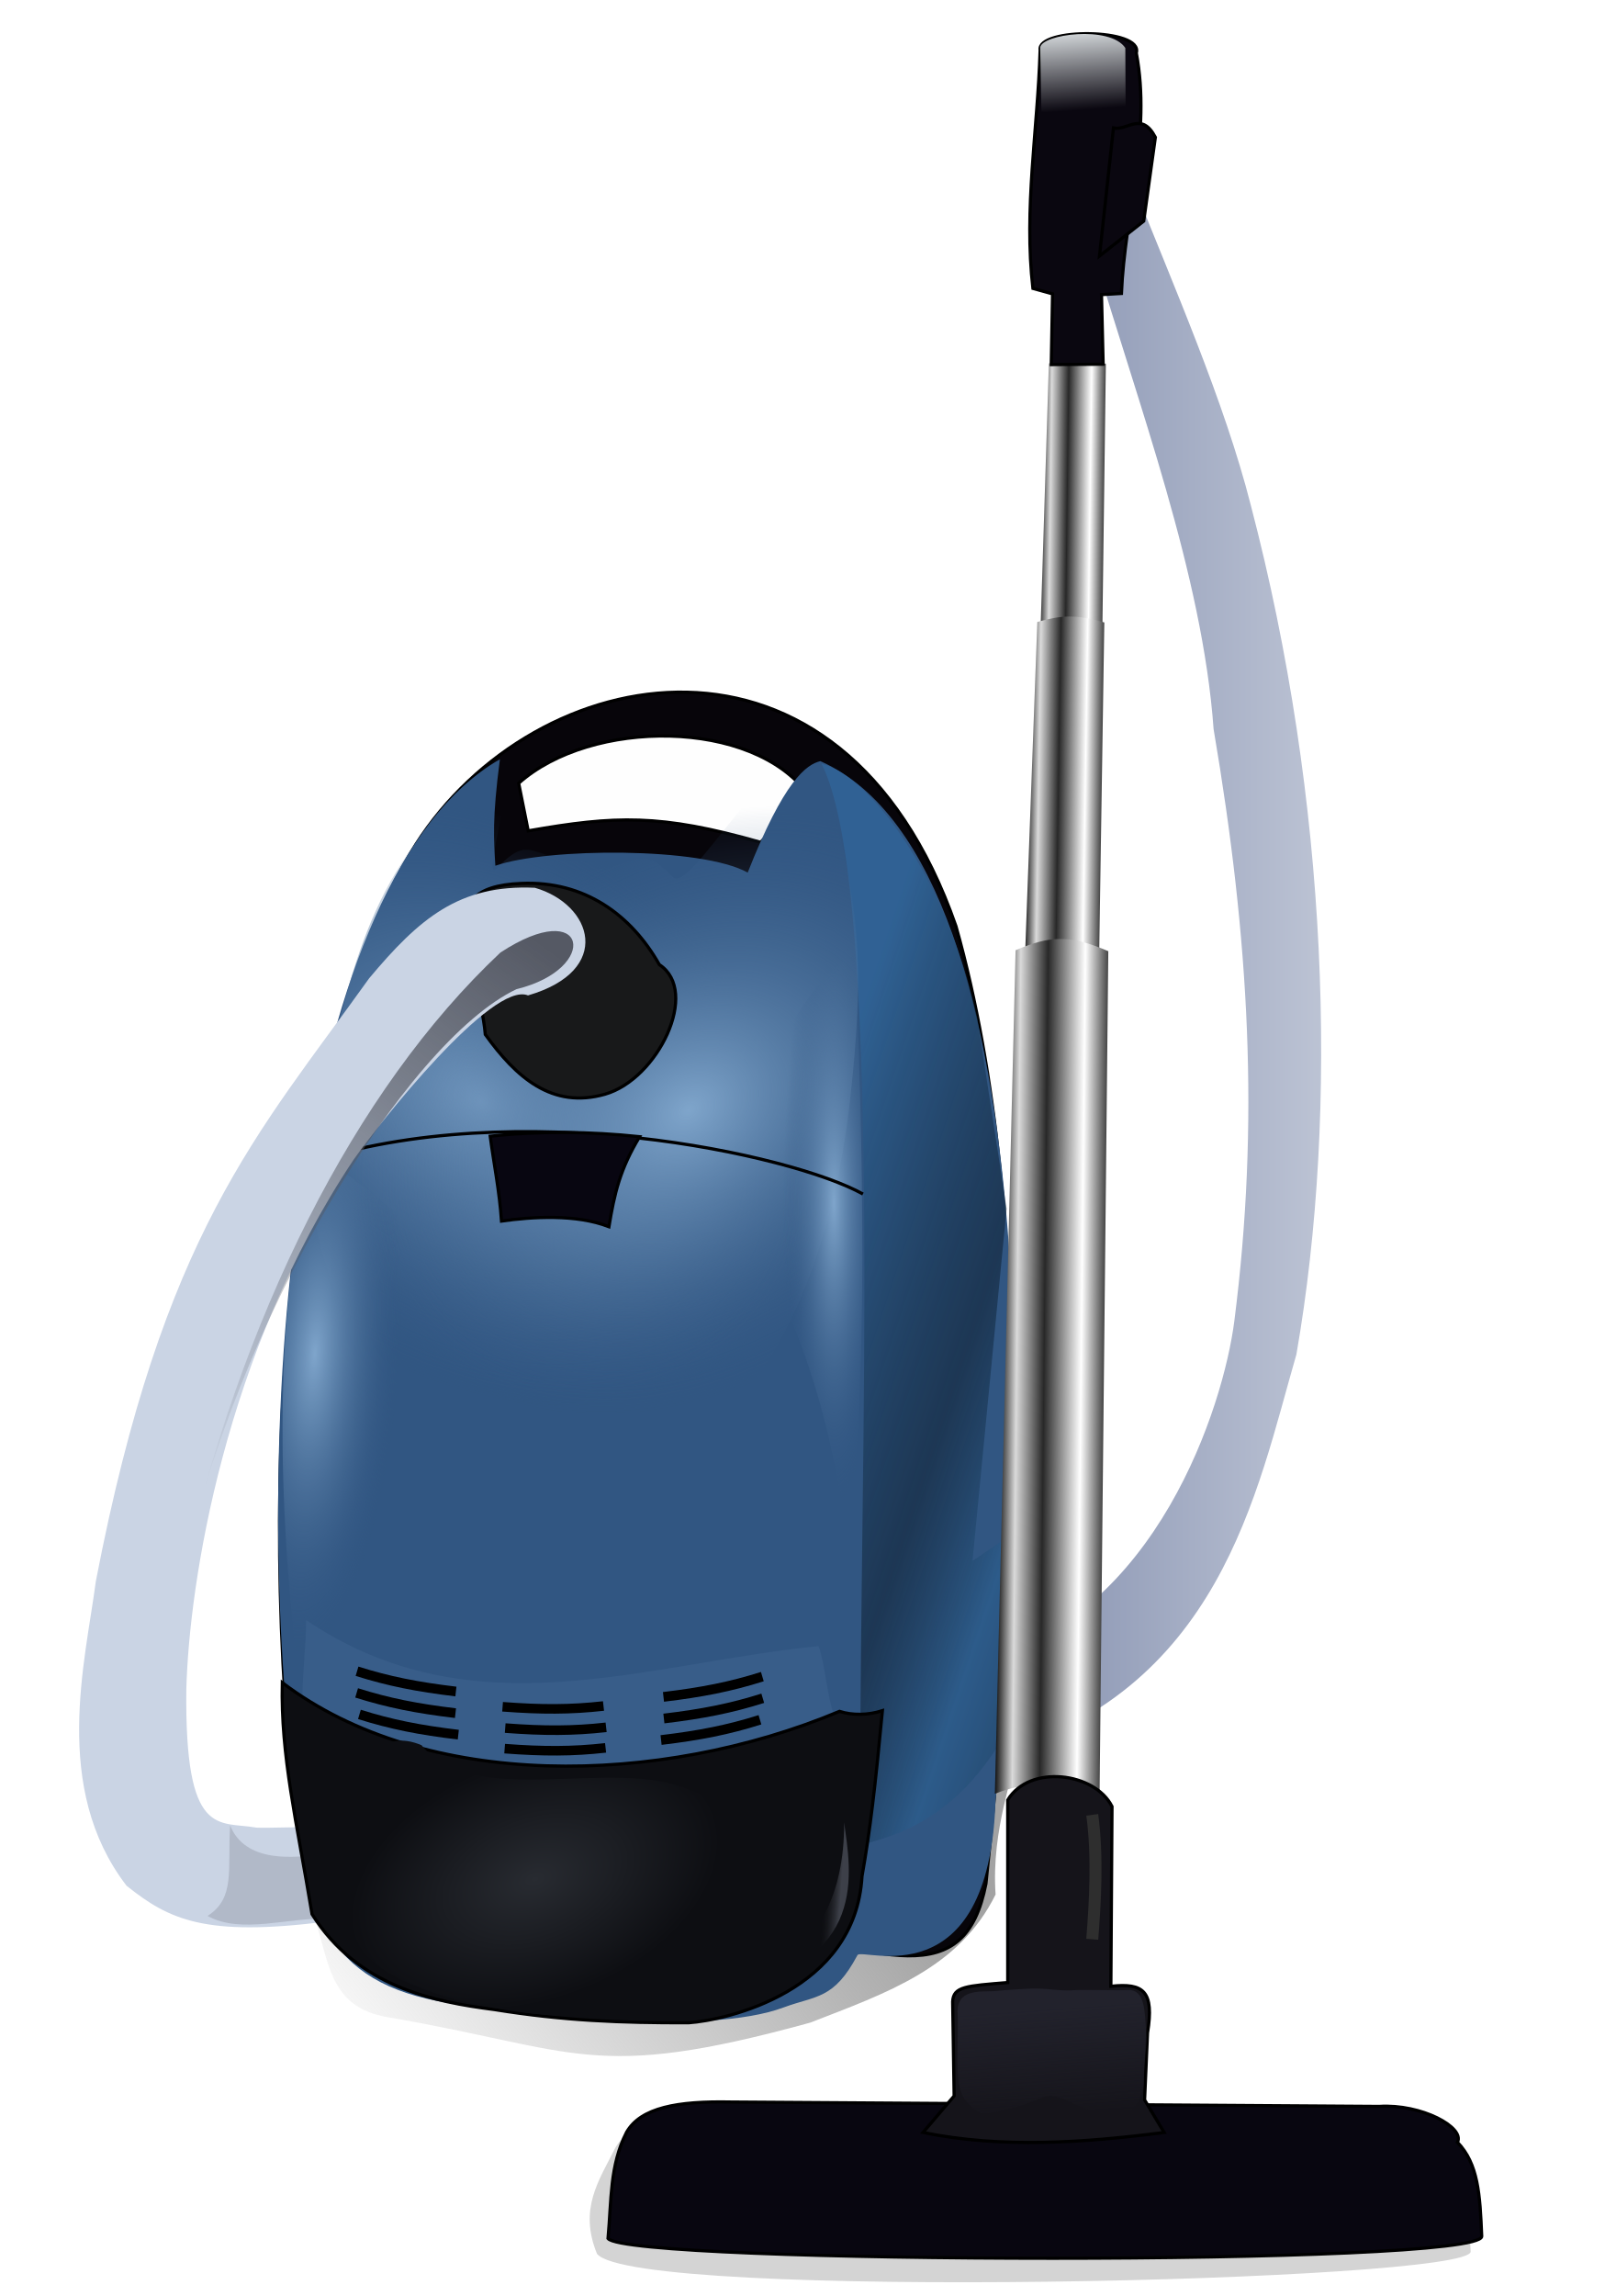
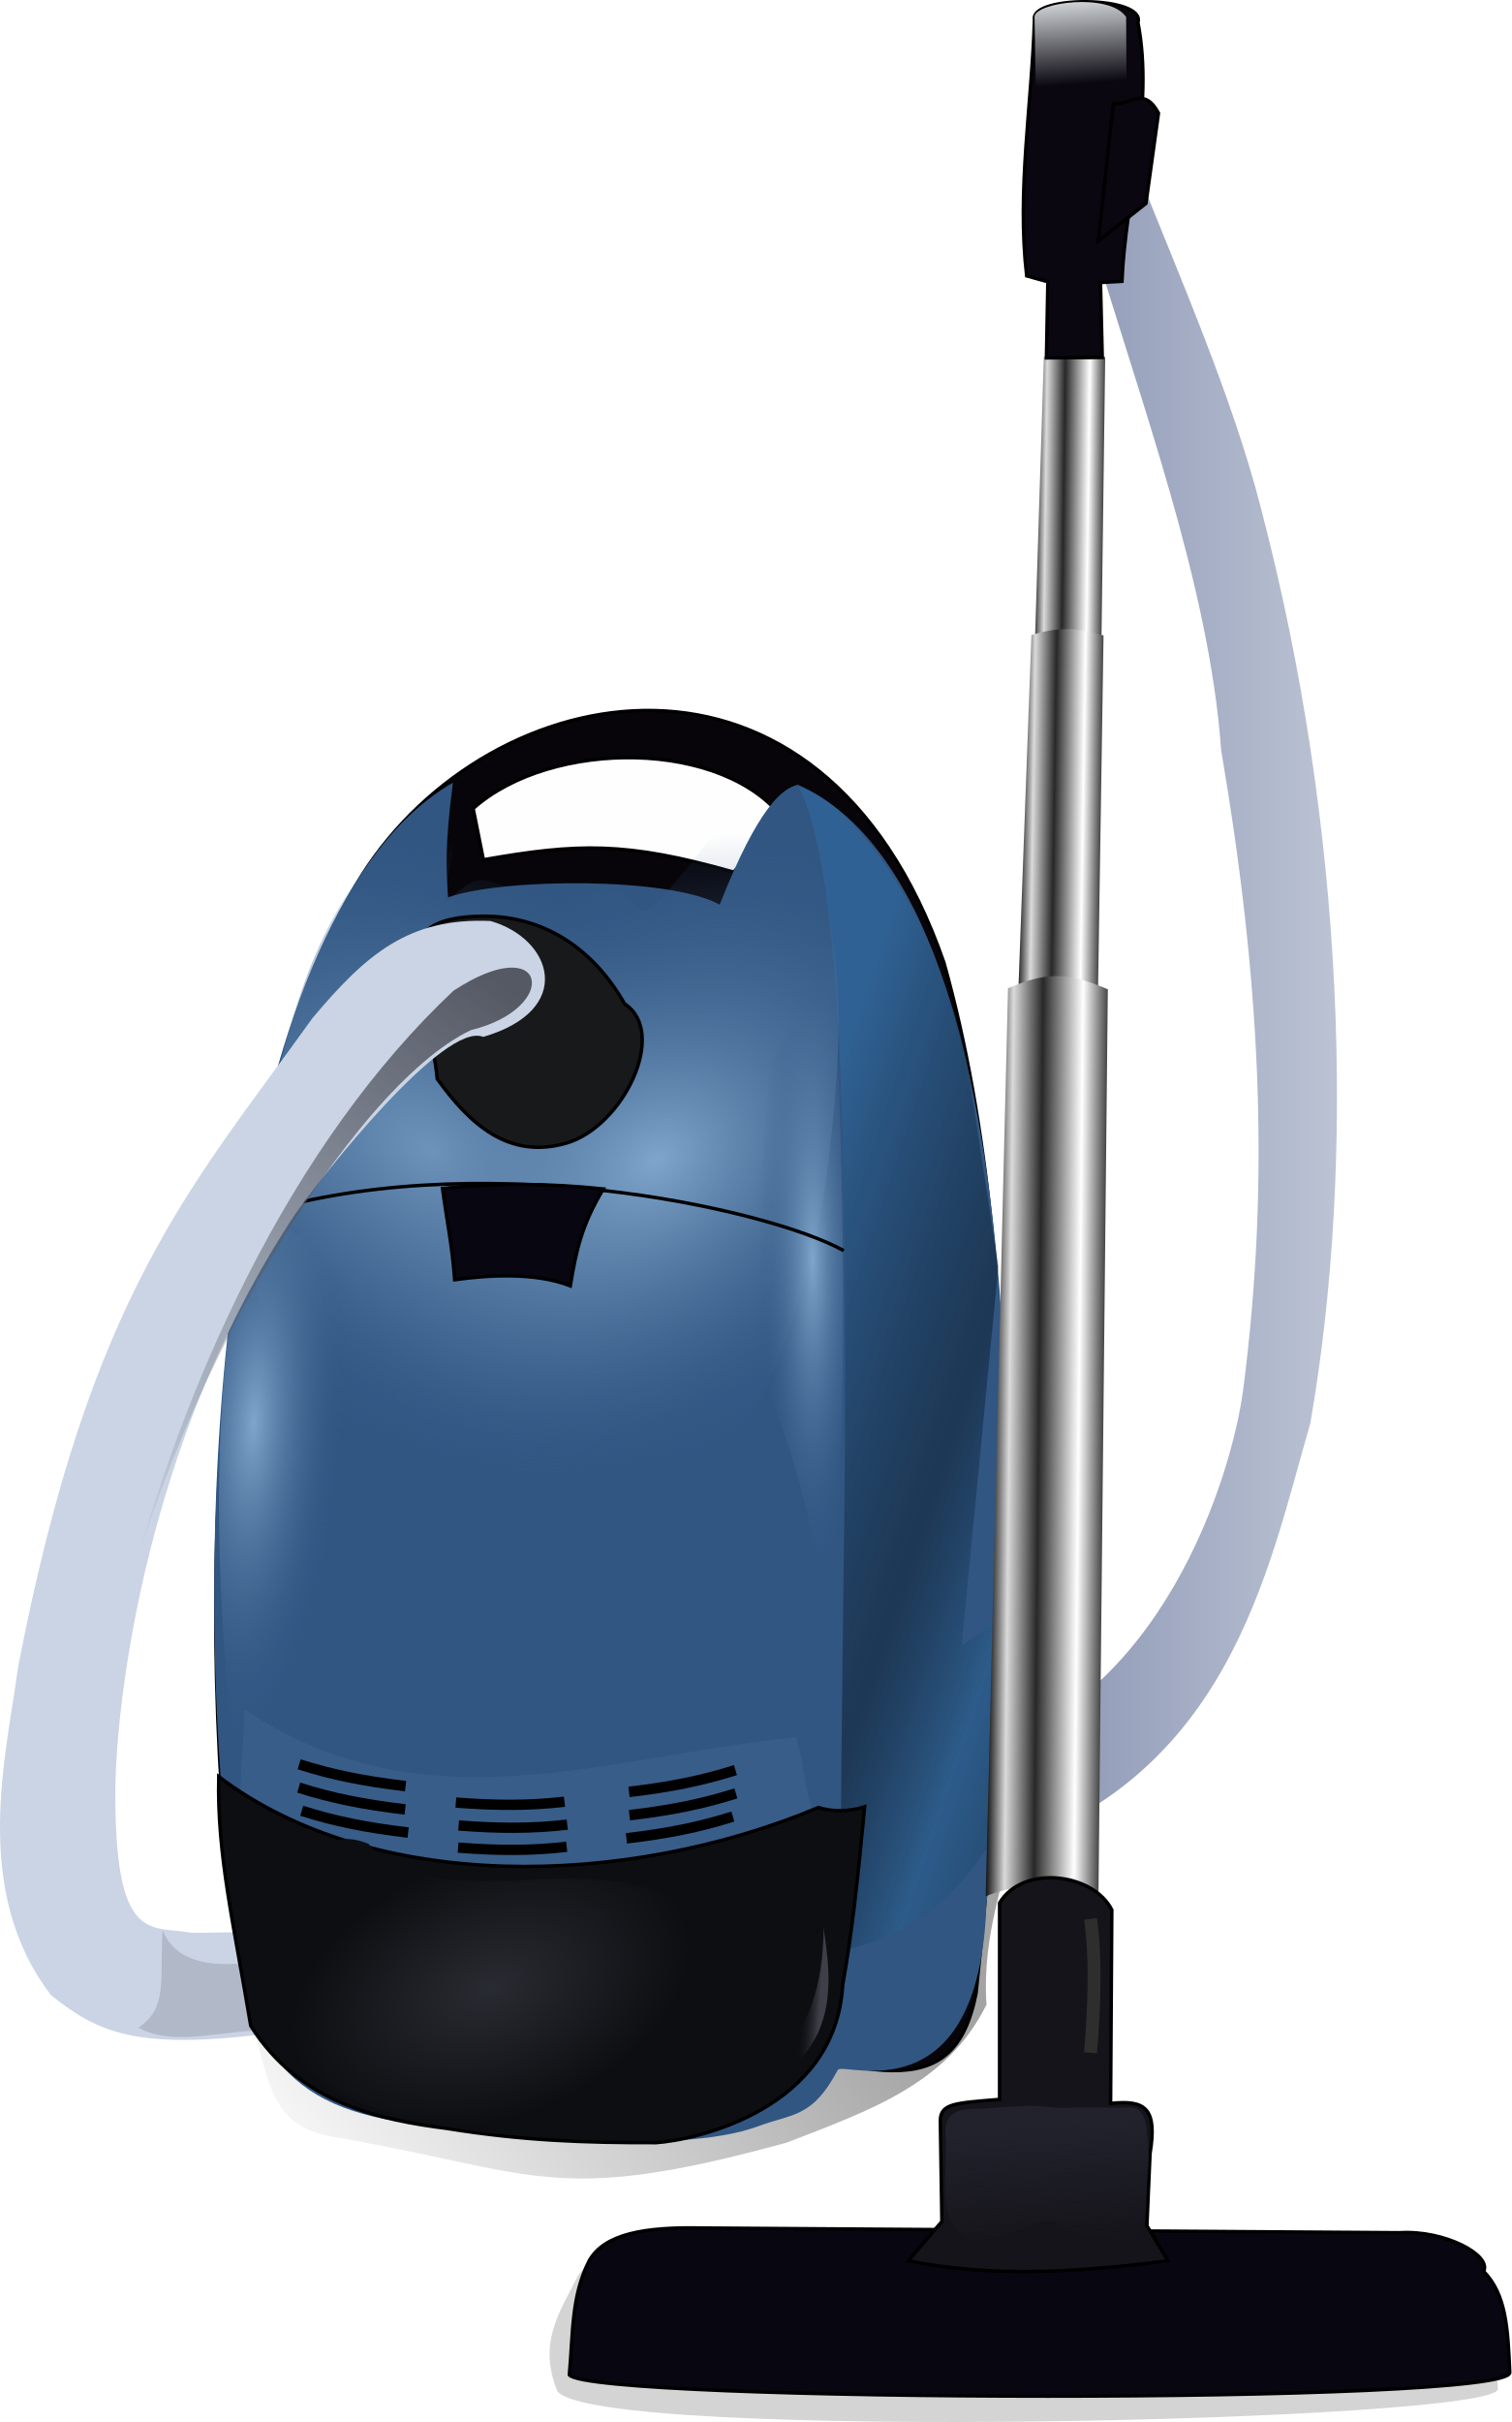
- <svg xmlns="http://www.w3.org/2000/svg" xmlns:xlink="http://www.w3.org/1999/xlink" height="125mm" id="svg2" width="88mm" version="1.1">
+ <svg xmlns="http://www.w3.org/2000/svg" xmlns:xlink="http://www.w3.org/1999/xlink" height="122.505mm" id="svg2" width="76.467mm" version="1.1">
  <defs id="defs4">
    <linearGradient id="linearGradient3686">
      <stop id="stop3688" offset="0" style="stop-color:#a3a3a3;stop-opacity:1;" />
      <stop id="stop3690" offset="1" style="stop-color:#a3a3a3;stop-opacity:0;" />
    </linearGradient>
    <linearGradient id="linearGradient2281">
      <stop id="stop2283" offset="0" style="stop-color:#22222c;stop-opacity:1;" />
      <stop id="stop2285" offset="1" style="stop-color:#22222c;stop-opacity:0;" />
    </linearGradient>
    <linearGradient id="linearGradient2273">
      <stop id="stop2275" offset="0" style="stop-color:none" />
      <stop id="stop2277" offset="1" style="stop-color:#000000;stop-opacity:0;" />
    </linearGradient>
    <linearGradient id="linearGradient2263">
      <stop id="stop2265" offset="0" style="stop-color:#808cac;stop-opacity:1;" />
      <stop id="stop2267" offset="1" style="stop-color:#bcc3d4;stop-opacity:1;" />
    </linearGradient>
    <linearGradient id="linearGradient2253">
      <stop id="stop2255" offset="0" style="stop-color:#282b31;stop-opacity:1;" />
      <stop id="stop2257" offset="1" style="stop-color:#0d0e12;stop-opacity:1;" />
    </linearGradient>
    <linearGradient id="linearGradient4307">
      <stop id="stop4309" offset="0" style="stop-color:#cbcfd2;stop-opacity:1;" />
      <stop id="stop4311" offset="1" style="stop-color:#cbcfd2;stop-opacity:0;" />
    </linearGradient>
    <linearGradient id="linearGradient4269">
      <stop id="stop4271" offset="0" style="stop-color:#000000;stop-opacity:1;" />
      <stop id="stop4277" offset="0.164" style="stop-color:#dadada;stop-opacity:1;" />
      <stop id="stop4279" offset="0.402" style="stop-color:#282828;stop-opacity:1;" />
      <stop id="stop4281" offset="0.725" style="stop-color:#ffffff;stop-opacity:1;" />
      <stop id="stop4273" offset="1" style="stop-color:#000000;stop-opacity:1;" />
    </linearGradient>
    <linearGradient id="linearGradient4249">
      <stop id="stop4251" offset="0" style="stop-color:#555964;stop-opacity:1;" />
      <stop id="stop4253" offset="1" style="stop-color:#555964;stop-opacity:0;" />
    </linearGradient>
    <linearGradient id="linearGradient5028">
      <stop id="stop5030" offset="0" style="stop-color:#20466a;stop-opacity:1;" />
      <stop id="stop4226" offset="0.184" style="stop-color:#2b5e8e;stop-opacity:0.996;" />
      <stop id="stop4228" offset="0.452" style="stop-color:#091826;stop-opacity:0.765;" />
      <stop id="stop5032" offset="1" style="stop-color:#2f689e;stop-opacity:0.992;" />
    </linearGradient>
    <linearGradient id="linearGradient4283">
      <stop id="stop4285" offset="0" style="stop-color:#7fa5cb;stop-opacity:1;" />
      <stop id="stop4287" offset="1" style="stop-color:#315682;stop-opacity:0;" />
    </linearGradient>
    <linearGradient id="linearGradient4272">
      <stop id="stop4274" offset="0" style="stop-color:#3d4049;stop-opacity:1;" />
      <stop id="stop4276" offset="1" style="stop-color:#191a1e;stop-opacity:0;" />
    </linearGradient>
    <linearGradient id="linearGradient4262">
      <stop id="stop4264" offset="0" style="stop-color:#3c69a0;stop-opacity:1;" />
      <stop id="stop4266" offset="1" style="stop-color:#315682;stop-opacity:0;" />
    </linearGradient>
    <linearGradient gradientTransform="rotate(0.5931385,-63.10394,19190.169)" gradientUnits="userSpaceOnUse" id="linearGradient4291" x1="437.957" x2="474.033" xlink:href="#linearGradient4269" y1="559.411" y2="559.411" />
    <linearGradient gradientTransform="translate(60)" gradientUnits="userSpaceOnUse" id="linearGradient2928" x1="893.439" x2="1000.808" xlink:href="#linearGradient2263" y1="428.944" y2="428.944" />
    <linearGradient gradientTransform="matrix(0.614668,0.00499747,-0.0063634,0.482726,705.8782,31.32994)" gradientUnits="userSpaceOnUse" id="linearGradient2930" x1="437.957" x2="474.033" xlink:href="#linearGradient4269" y1="559.411" y2="559.411" />
    <radialGradient cx="300.882" cy="491.581" fx="300.882" fy="491.581" gradientTransform="matrix(1.148367,0.789294,-0.591885,0.861153,742.447,-189.7329)" gradientUnits="userSpaceOnUse" id="radialGradient2932" r="81.586" xlink:href="#linearGradient4283" />
    <linearGradient gradientTransform="translate(240)" gradientUnits="userSpaceOnUse" id="linearGradient2934" x1="752.171" x2="639.961" xlink:href="#linearGradient5028" y1="588.47" y2="551.067" />
    <radialGradient cx="300.882" cy="491.581" fx="300.882" fy="491.581" gradientTransform="matrix(-1.148367,0.789294,0.591885,0.861153,916.593,-187.055)" gradientUnits="userSpaceOnUse" id="radialGradient2936" r="81.586" xlink:href="#linearGradient4283" />
    <radialGradient cx="667.644" cy="513.433" fx="667.644" fy="513.433" gradientTransform="matrix(0.545424,0,0,3.200895,543.4948,-1140.688)" gradientUnits="userSpaceOnUse" id="radialGradient2938" r="29.23" xlink:href="#linearGradient4283" />
    <radialGradient cx="667.644" cy="513.433" fx="667.644" fy="513.433" gradientTransform="matrix(-0.909085,-0.0606101,-0.212936,3.193804,1461.22,-1049.273)" gradientUnits="userSpaceOnUse" id="radialGradient2940" r="29.23" xlink:href="#linearGradient4283" />
    <linearGradient gradientTransform="translate(520)" gradientUnits="userSpaceOnUse" id="linearGradient2942" x1="389.338" x2="384.039" xlink:href="#linearGradient4272" y1="725.295" y2="724.917" />
    <linearGradient gradientTransform="translate(520)" gradientUnits="userSpaceOnUse" id="linearGradient2944" x1="292.295" x2="175.285" xlink:href="#linearGradient4249" y1="419.132" y2="582.028" />
    <linearGradient gradientTransform="matrix(0.722511,0.00499747,-0.00747986,0.482726,655.0502,112.3365)" gradientUnits="userSpaceOnUse" id="linearGradient2946" x1="437.957" x2="474.033" xlink:href="#linearGradient4269" y1="559.411" y2="559.411" />
    <linearGradient gradientTransform="rotate(0.5931385,1054.934,50881.183)" gradientUnits="userSpaceOnUse" id="linearGradient2948" x1="437.957" x2="474.033" xlink:href="#linearGradient4269" y1="559.411" y2="559.411" />
    <linearGradient gradientTransform="translate(520)" gradientUnits="userSpaceOnUse" id="linearGradient2950" x1="463.872" x2="465.596" xlink:href="#linearGradient4307" y1="136.999" y2="160.359" />
    <radialGradient cx="765.188" cy="716.376" fx="765.188" fy="716.376" gradientTransform="matrix(0.02838159,-0.569626,0.668086,0.03328701,313.6271,1126.672)" gradientUnits="userSpaceOnUse" id="radialGradient2952" r="56.665" xlink:href="#linearGradient2253" />
    <linearGradient gradientTransform="matrix(1.127251,-0.08054743,0.0910931,0.996751,-123.1836,78.6966)" gradientUnits="userSpaceOnUse" id="linearGradient2954" x1="912.992" x2="912.992" xlink:href="#linearGradient2281" y1="752.37" y2="786.427" />
    <linearGradient gradientTransform="matrix(1.087045,-0.275854,0.31197,0.9612,-259.1614,286.1101)" gradientUnits="userSpaceOnUse" id="linearGradient2956" x1="939.67" x2="921.37" xlink:href="#linearGradient2273" y1="699.148" y2="740.778" />
    <linearGradient gradientTransform="matrix(0.6568105,0,0,0.6568105,3.480811,0.9953133)" gradientUnits="userSpaceOnUse" id="linearGradient3692" x1="232.354" x2="93.112" xlink:href="#linearGradient3686" y1="531.844" y2="642.61" />
    <linearGradient gradientTransform="matrix(0.7403903,-0.0529044,0.05983091,0.6546766,-505.4106,-31.02525)" gradientUnits="userSpaceOnUse" id="linearGradient3704" x1="912.992" x2="912.992" xlink:href="#linearGradient2281" y1="752.37" y2="786.427" />
    <linearGradient gradientTransform="matrix(0.7139826,-0.1811838,0.2049052,0.6313263,-594.7223,105.2061)" gradientUnits="userSpaceOnUse" id="linearGradient3706" x1="939.67" x2="921.37" xlink:href="#linearGradient2273" y1="699.148" y2="740.778" />
    <radialGradient cx="765.188" cy="716.376" fx="765.188" fy="716.376" gradientTransform="matrix(0.6558641,-0.2362856,0.1489134,0.413344,-498.4322,271.3669)" gradientUnits="userSpaceOnUse" id="radialGradient3709" r="56.665" xlink:href="#linearGradient2253" />
    <linearGradient gradientTransform="matrix(0.6568105,0,0,0.6568105,-82.96084,-82.71401)" gradientUnits="userSpaceOnUse" id="linearGradient3726" x1="463.872" x2="465.596" xlink:href="#linearGradient4307" y1="136.999" y2="160.359" />
    <linearGradient gradientTransform="matrix(0.6567753,0.00679932,-0.00679932,0.6567753,-78.51094,-88.07886)" gradientUnits="userSpaceOnUse" id="linearGradient3729" x1="437.957" x2="474.033" xlink:href="#linearGradient4269" y1="559.411" y2="559.411" />
    <linearGradient gradientTransform="matrix(0.4745528,0.00328239,-0.00491285,0.3170595,5.741553,-8.93021)" gradientUnits="userSpaceOnUse" id="linearGradient3732" x1="437.957" x2="474.033" xlink:href="#linearGradient4269" y1="559.411" y2="559.411" />
    <linearGradient gradientTransform="matrix(0.6568105,0,0,0.6568105,-82.96084,-82.71401)" gradientUnits="userSpaceOnUse" id="linearGradient3736" x1="292.295" x2="175.285" xlink:href="#linearGradient4249" y1="419.132" y2="582.028" />
    <linearGradient gradientTransform="matrix(0.6568105,0,0,0.6568105,-82.96084,-82.71401)" gradientUnits="userSpaceOnUse" id="linearGradient3739" x1="389.338" x2="384.039" xlink:href="#linearGradient4272" y1="725.295" y2="724.917" />
    <radialGradient cx="667.644" cy="513.433" fx="667.644" fy="513.433" gradientTransform="matrix(-0.5970966,-0.03980936,-0.1398586,2.097724,535.2424,-771.8874)" gradientUnits="userSpaceOnUse" id="radialGradient3746" r="29.23" xlink:href="#linearGradient4283" />
    <radialGradient cx="667.644" cy="513.433" fx="667.644" fy="513.433" gradientTransform="matrix(0.3582402,0,0,2.102382,-67.52921,-831.9298)" gradientUnits="userSpaceOnUse" id="radialGradient3752" r="29.23" xlink:href="#linearGradient4283" />
    <radialGradient cx="300.882" cy="491.581" fx="300.882" fy="491.581" gradientTransform="matrix(-0.7542596,0.5184166,0.3887563,0.5656144,177.5256,-205.5737)" gradientUnits="userSpaceOnUse" id="radialGradient3755" r="81.586" xlink:href="#linearGradient4283" />
    <linearGradient gradientTransform="matrix(0.6568105,0,0,0.6568105,-266.8678,-82.71401)" gradientUnits="userSpaceOnUse" id="linearGradient3758" x1="752.171" x2="639.961" xlink:href="#linearGradient5028" y1="588.47" y2="551.067" />
    <radialGradient cx="300.882" cy="491.581" fx="300.882" fy="491.581" gradientTransform="matrix(0.7542596,0.5184166,-0.3887563,0.5656144,63.14469,-207.3326)" gradientUnits="userSpaceOnUse" id="radialGradient3761" r="81.586" xlink:href="#linearGradient4283" />
    <linearGradient gradientTransform="matrix(0.4037204,0.00328239,-0.00417955,0.3170595,39.12592,-62.13617)" gradientUnits="userSpaceOnUse" id="linearGradient3767" x1="437.957" x2="474.033" xlink:href="#linearGradient4269" y1="559.411" y2="559.411" />
    <linearGradient gradientTransform="matrix(0.6568105,0,0,0.6568105,-385.0937,-82.71401)" gradientUnits="userSpaceOnUse" id="linearGradient3770" x1="893.439" x2="1000.808" xlink:href="#linearGradient2263" y1="428.944" y2="428.944" />
  </defs>
-   <g id="layer2">
+   <g id="layer2" transform="translate(-16.28229,-6.604269)">
    <path d="m 126.655,441.935 c 2.906,-5.142 10.537,-6.493 21.492,-6.27 l 133.445,0.904 c 8.68,-0.554 17.661,4.316 16.097,7.378 4.277,4.443 4.636,10.693 4.996,19.354 0.016,6.174 -172.253,10.208 -179.822,0.445 -3.752,-9.246 0.343,-14.968 3.791,-21.811 z" id="path3772" style="fill:#d4d4d4;fill-opacity:1;fill-rule:evenodd;stroke:none;stroke-width:0.657px;stroke-linecap:butt;stroke-linejoin:miter;stroke-opacity:1" />
    <path d="m 64.638,394.309 c 3.179,9.351 2.992,18.702 15.149,20.76 39.275,6.733 42.081,13.466 86.967,1.122 15.897,-6.172 30.672,-11.221 38.153,-26.37 -1.87,-27.306 19.825,-45.073 -19.638,-21.321 -40.21,8.603 -80.421,17.206 -120.631,25.809 z" id="path2958" style="fill:url(#linearGradient3692);fill-opacity:1;fill-rule:evenodd;stroke:none;stroke-width:0.657px;stroke-linecap:butt;stroke-linejoin:miter;stroke-opacity:1" />
    <path d="m 203.759,361.359 c 47.437,-13.067 54.823,-54.255 63.061,-82.661 8.806,-50.562 6.533,-113.907 -9.374,-174.695 -5.397,-21.304 -15.907,-45.165 -24.713,-67.321 l -7.67,15.339 c 9.09,30.962 22.441,66.185 24.713,98 7.386,43.461 9.486,81.04 4.261,121.86 -2.229,17.416 -15.907,60.504 -51.982,69.878 z" id="path4319" style="fill:url(#linearGradient3770);fill-opacity:1;fill-rule:evenodd;stroke:none;stroke-width:0.657px;stroke-linecap:butt;stroke-linejoin:miter;stroke-opacity:1" />
    <path d="m 226.497,158.681 1.105,-83.807 c -4.833,-1.648 -7.367,-1.568 -11.73,-0.095 l -2.622,83.795 c 4.28,-1.372 9.259,-1.231 13.247,0.108 z" id="path4293" style="fill:url(#linearGradient3767);fill-opacity:1;fill-rule:evenodd;stroke:none;stroke-width:0.657px;stroke-linecap:butt;stroke-linejoin:miter;stroke-opacity:1" />
    <path d="m 60.606,372.108 c 6.915,1.743 56.036,12.728 88.807,21.728 32.77,9 49.19,16.014 53.506,-6.219 5.43,-51.394 11.092,-135.75 -6.168,-197.034 C 173.09,122.704 109.867,135.697 85.624,173.709 61.576,211.915 52.073,292.593 60.606,372.108 Z" id="path1318" style="fill:#07050a;fill-opacity:1;fill-rule:evenodd;stroke:#000000;stroke-width:0.657px;stroke-linecap:butt;stroke-linejoin:miter;stroke-opacity:1" />
    <path d="m 106.753,161.163 c 0.653,3.267 1.307,6.534 1.96,9.801 17.903,-3.136 27.182,-3.528 47.83,2.352 l 9.801,-9.801 c -11.369,-15.682 -44.693,-15.682 -59.591,-2.352 z" id="path1328" style="fill:#fefefe;fill-opacity:1;fill-rule:evenodd;stroke:#000000;stroke-width:0.657px;stroke-linecap:butt;stroke-linejoin:miter;stroke-opacity:1" />
    <path d="m 60.606,368.281 c 2.015,29.013 8.912,41.634 36.507,44.505 13.798,1.436 48.123,6.228 64.195,0.271 6.726,-2.493 10.292,-1.584 15.182,-10.772 1.107,-1.576 27.062,9.236 28.405,-31.718 5.43,-50.484 13.207,-192.044 -36.054,-213.952 -2.873,0.694 -7.48,3.976 -14.952,22.936 -9.432,-5.302 -41.331,-5.129 -51.937,-1.411 -0.315,-5.384 -0.686,-9.523 0.936,-21.904 -42.107,24.164 -51.818,135.274 -42.283,212.045 z" id="path1322" style="fill:#315682;fill-opacity:1;fill-rule:evenodd;stroke:none;stroke-width:0.657px;stroke-linecap:butt;stroke-linejoin:miter;stroke-opacity:1" />
    <path d="m 171.707,228.73 c 1.758,40.343 4.84,56.753 -36.92,71.098 -40.037,13.753 -79.827,-29.806 -68.918,-73.922 7.432,-30.056 11.108,-49.757 36.198,-68.629 7.508,-8.675 -3.655,25.322 0.117,21.435 3.772,-3.887 5.427,-4.253 7.716,-3.637 2.289,0.616 5.214,2.213 11.525,2.254 27.608,0.178 55.557,3.524 50.282,51.402 z" id="path4280" style="color:#000000;display:inline;overflow:visible;visibility:visible;fill:url(#radialGradient3761);fill-opacity:1;fill-rule:evenodd;stroke:none;stroke-width:2.627;stroke-linecap:square;stroke-linejoin:miter;stroke-miterlimit:0;stroke-dasharray:none;stroke-dashoffset:0;stroke-opacity:1;marker:none;marker-start:none;marker-mid:none;marker-end:none" />
    <path d="m 169.089,157.164 c 11.915,23.385 8.463,126.611 8.018,194.427 l -0.334,28.062 c 12.806,-2.784 21.603,-9.243 29.064,-21.046 0.779,-14.254 2.561,-28.841 2.673,-43.095 l -8.352,5.679 7.015,-72.493 -6.013,-39.086 C 194.478,179.435 178.443,159.28 169.089,157.164 Z" id="path2802" style="opacity:0.652;fill:url(#linearGradient3758);fill-opacity:1;fill-rule:evenodd;stroke:none;stroke-width:0.657px;stroke-linecap:butt;stroke-linejoin:miter;stroke-opacity:1" />
    <path d="m 68.963,230.488 c -1.758,40.343 -4.84,56.753 36.92,71.098 40.037,13.753 63.725,-28.775 68.918,-73.922 3.266,-28.392 2.561,-43.219 -6.244,-70.65 -7.508,-8.675 -26.299,27.342 -30.071,23.456 -3.772,-3.887 -5.427,-4.253 -7.716,-3.637 -2.289,0.616 -5.214,2.213 -11.525,2.254 -27.608,0.178 -55.557,3.524 -50.282,51.402 z" id="path4257" style="color:#000000;display:inline;overflow:visible;visibility:visible;fill:url(#radialGradient3755);fill-opacity:1;fill-rule:evenodd;stroke:none;stroke-width:2.627;stroke-linecap:square;stroke-linejoin:miter;stroke-miterlimit:0;stroke-dasharray:none;stroke-dashoffset:0;stroke-opacity:1;marker:none;marker-start:none;marker-mid:none;marker-end:none" />
    <path d="m 176.019,196.247 c -15.252,8.299 -19.324,36.889 -36.931,38.123 22.205,23.551 32.298,54.839 35.326,84.782 4.486,-35.438 3.166,-84.901 1.605,-122.905 z" id="path4260" style="fill:url(#radialGradient3752);fill-opacity:1;fill-rule:evenodd;stroke:none;stroke-width:0.657px;stroke-linecap:butt;stroke-linejoin:miter;stroke-opacity:1" />
    <path d="m 63.067,239.345 c 43.317,-14.254 99.956,-1.782 114.544,6.347" id="path4256" style="fill:none;fill-opacity:0.75;fill-rule:evenodd;stroke:#000000;stroke-width:0.657px;stroke-linecap:butt;stroke-linejoin:miter;stroke-opacity:1" />
    <path d="m 100.892,233.801 c 0.776,5.818 1.888,11.132 2.327,17.454 6.192,-0.874 15.328,-1.495 22.109,1.164 1.124,-6.821 2.248,-11.791 6.316,-18.527 -10.195,-1.068 -20.642,-1.21 -30.752,-0.091 z" id="path4258" style="fill:#080611;fill-opacity:1;fill-rule:evenodd;stroke:#000000;stroke-width:0.657px;stroke-linecap:butt;stroke-linejoin:miter;stroke-opacity:1" />
    <path d="m 99.883,212.86 c 6.329,8.791 13.726,15.4 24.626,12.294 10.9,-3.106 19.632,-21.152 11.193,-26.661 -5.776,-10.219 -15.418,-17.31 -28.435,-16.71 -20.041,0.758 -8.673,16.192 -7.384,31.077 z" id="path5022" style="fill:#18191a;fill-opacity:1;fill-rule:evenodd;stroke:#000000;stroke-width:0.657px;stroke-linecap:butt;stroke-linejoin:miter;stroke-opacity:1" />
    <path d="m 64.488,237.211 c 15.252,8.299 30.378,28.162 47.985,29.396 -22.205,23.551 -32.88,50.767 -50.453,83.619 -4.486,-35.438 -6.657,-77.919 2.468,-113.014 z" id="path4261" style="fill:url(#radialGradient3746);fill-opacity:1;fill-rule:evenodd;stroke:none;stroke-width:0.657px;stroke-linecap:butt;stroke-linejoin:miter;stroke-opacity:1" />
    <path d="m 72.808,238.581 c -26.606,39.851 -33.873,87.085 -34.459,109.003 -0.352,30.943 6.681,27.075 14.417,28.482 2.344,0.117 8.335,-0.169 10.68,-0.052 2.696,8.087 1.041,12.71 3.737,19.391 -24.965,3.165 -32.349,-0.352 -41.14,-7.384 -15.471,-20.16 -8.439,-46.297 -6.329,-62.589 13.831,-71.848 33.287,-92.008 56.26,-124.123 10.314,-12.307 18.519,-19.339 34.107,-18.636 11.838,3.399 16.292,16.995 -1.406,22.152 -7.384,-3.047 -30.591,26.255 -35.866,33.756 z" id="path5024" style="fill:#cad4e4;fill-opacity:1;fill-rule:evenodd;stroke:none;stroke-width:0.657px;stroke-linecap:butt;stroke-linejoin:miter;stroke-opacity:1" />
    <path d="m 47.365,375.613 c -0.582,8.921 1.164,14.933 -4.655,18.618 6.982,3.879 16.873,0.194 25.018,0.582 -0.388,-4.461 -0.776,-8.921 -1.164,-13.382 -6.012,0.97 -16.097,1.939 -19.2,-5.818 z" id="path1424" style="fill:#b1b9c8;fill-opacity:1;fill-rule:evenodd;stroke:none;stroke-width:0.657px;stroke-linecap:butt;stroke-linejoin:miter;stroke-opacity:1" />
    <path d="m 63.008,333.364 c 34.391,23.182 69.545,8.916 105.464,5.35 1.274,3.312 1.783,10.445 3.057,13.756 -51.713,27.512 -83.556,13.756 -109.285,-3.057 0,-5.095 0.764,-10.954 0.764,-16.049 z" id="path4323" style="fill:#385d89;fill-opacity:1;fill-rule:evenodd;stroke:none;stroke-width:0.657px;stroke-linecap:butt;stroke-linejoin:miter;stroke-opacity:1" />
    <path d="m 58.101,346.237 c -0.352,15.099 2.954,28.528 6.121,47.636 9.409,14.961 24.944,18.016 37.542,19.63 14.232,2.299 26.081,2.752 39.979,2.713 7.638,-0.512 34.319,-6.395 35.673,-30.155 1.691,-9.561 2.728,-18.517 4.198,-34.06 -2.944,0.946 -6.187,0.994 -8.831,0.142 -37.087,15.512 -85.313,16.344 -114.682,-5.906 z" id="path2074" style="fill:#0d0e12;fill-opacity:1;fill-rule:evenodd;stroke:#000000;stroke-width:0.657px;stroke-linecap:butt;stroke-linejoin:miter;stroke-opacity:1" />
    <path d="m 173.734,374.977 c 0.124,31.204 -24.138,32.614 -24.221,33.733 29.753,-4.31 25.508,-24.099 24.221,-33.733 z" id="path4270" style="fill:url(#linearGradient3739);fill-opacity:1;fill-rule:evenodd;stroke:none;stroke-width:0.657px;stroke-linecap:butt;stroke-linejoin:miter;stroke-opacity:1" />
    <path d="m 102.994,196 c 18.009,-11.815 20.634,3.322 3.315,7.535 C 83.504,214.384 48.343,271.54 36.991,326.09 49.548,270.736 72.956,224.23 102.994,196 Z" id="path4247" style="fill:url(#linearGradient3736);fill-opacity:1;fill-rule:evenodd;stroke:none;stroke-width:0.657px;stroke-linecap:butt;stroke-linejoin:miter;stroke-opacity:1" />
    <path d="m 214.073,10.306 c -0.733,-4.639 21.312,-4.541 19.796,0.589 3.132,16.497 -2.361,32.993 -3.062,49.49 l -4.1,0.235 0.339,14.32 -10.68,0.08 0.267,-14.551 -4.046,-1.126 c -1.9,-16.345 0.992,-32.691 1.488,-49.036 z" id="path4265" style="fill:#0a0710;fill-opacity:1;fill-rule:evenodd;stroke:#000000;stroke-width:0.657px;stroke-linecap:butt;stroke-linejoin:miter;stroke-opacity:1" />
    <path d="m 225.986,211.887 1.299,-83.807 c -5.681,-1.648 -8.66,-1.568 -13.788,-0.095 l -3.082,83.795 c 5.031,-1.372 10.884,-1.231 15.571,0.108 z" id="path4283" style="fill:url(#linearGradient3732);fill-opacity:1;fill-rule:evenodd;stroke:none;stroke-width:0.657px;stroke-linecap:butt;stroke-linejoin:miter;stroke-opacity:1" />
    <path d="M 226.309,369.331 228.106,195.728 c -7.863,-3.413 -11.985,-3.247 -19.082,-0.198 l -4.266,173.578 c 6.963,-2.843 15.063,-2.551 21.551,0.223 z" id="path4267" style="fill:url(#linearGradient3729);fill-opacity:1;fill-rule:evenodd;stroke:none;stroke-width:0.657px;stroke-linecap:butt;stroke-linejoin:miter;stroke-opacity:1" />
    <path d="m 214.086,9.784 0.252,13.163 c 6.12,1.286 3.162,-0.543 17.331,-0.515 l -0.06,-12.564 C 228.451,5.145 214.31,7.045 214.086,9.784 Z" id="path4297" style="fill:url(#linearGradient3726);fill-opacity:1;fill-rule:evenodd;stroke:none;stroke-width:0.657px;stroke-linecap:butt;stroke-linejoin:miter;stroke-opacity:1" />
    <path d="m 128.932,438.795 c 2.906,-5.142 10.537,-6.493 21.492,-6.27 l 133.445,0.904 c 8.68,-0.554 17.661,4.316 16.097,7.378 4.277,4.443 4.636,10.693 4.996,19.354 0.016,6.174 -175.62,5.72 -179.822,0.445 0.736,-8.124 0.343,-14.968 3.791,-21.811 z" id="path4317" style="fill:#080610;fill-opacity:1;fill-rule:evenodd;stroke:#000000;stroke-width:0.657px;stroke-linecap:butt;stroke-linejoin:miter;stroke-opacity:1" />
    <path d="m 207.407,370.382 c 4.443,-7.386 17.924,-5.734 21.463,1.341 l -0.233,36.987 c 6.732,-0.719 8.945,0.973 7.543,9.595 l -0.603,13.784 c 1.341,2.236 2.683,4.471 4.024,6.707 -16.545,2.109 -33.39,3.314 -49.634,0 2.135,-2.505 4.271,-5.01 6.406,-7.514 l -0.301,-19.422 c 0.163,-3.113 2.736,-3.214 11.334,-3.917 z" id="path4315" style="fill:#15141a;fill-opacity:1;fill-rule:evenodd;stroke:#000000;stroke-width:0.657px;stroke-linecap:butt;stroke-linejoin:miter;stroke-opacity:1" />
    <path d="m 229.167,26.331 c 2.875,0.639 5.75,-3.514 8.625,1.917 l -2.396,17.249 -9.104,7.187 z" id="path4321" style="fill:#0a0710;fill-opacity:1;fill-rule:evenodd;stroke:#000000;stroke-width:0.657px;stroke-linecap:butt;stroke-linejoin:miter;stroke-opacity:1" />
    <g id="g1492" transform="matrix(0.6995177,0,0,0.7236647,-420.4089,-126.1382)">
      <path d="m 825.299,651.036 c -9.283,2.838 -17.739,4.452 -29.091,5.761" id="path1476" style="fill:none;fill-opacity:0.75;fill-rule:evenodd;stroke:#000000;stroke-width:2.769;stroke-linecap:butt;stroke-linejoin:miter;stroke-miterlimit:4;stroke-dasharray:none;stroke-opacity:1" />
      <path d="m 825.421,657.188 c -9.283,2.838 -17.739,4.452 -29.091,5.761" id="path1478" style="fill:none;fill-opacity:0.75;fill-rule:evenodd;stroke:#000000;stroke-width:2.769;stroke-linecap:butt;stroke-linejoin:miter;stroke-miterlimit:4;stroke-dasharray:none;stroke-opacity:1" />
      <path d="m 824.594,663.304 c -9.283,2.838 -17.739,4.452 -29.091,5.761" id="path1480" style="fill:none;fill-opacity:0.75;fill-rule:evenodd;stroke:#000000;stroke-width:2.769;stroke-linecap:butt;stroke-linejoin:miter;stroke-miterlimit:4;stroke-dasharray:none;stroke-opacity:1" />
    </g>
    <g id="g1497" transform="matrix(-0.6995177,0,0,0.7236647,650.7937,-127.2428)">
      <path d="m 825.299,651.036 c -9.283,2.838 -17.739,4.452 -29.091,5.761" id="path1499" style="fill:none;fill-opacity:0.75;fill-rule:evenodd;stroke:#000000;stroke-width:2.769;stroke-linecap:butt;stroke-linejoin:miter;stroke-miterlimit:4;stroke-dasharray:none;stroke-opacity:1" />
      <path d="m 825.421,657.188 c -9.283,2.838 -17.739,4.452 -29.091,5.761" id="path1501" style="fill:none;fill-opacity:0.75;fill-rule:evenodd;stroke:#000000;stroke-width:2.769;stroke-linecap:butt;stroke-linejoin:miter;stroke-miterlimit:4;stroke-dasharray:none;stroke-opacity:1" />
      <path d="m 824.594,663.304 c -9.283,2.838 -17.739,4.452 -29.091,5.761" id="path1503" style="fill:none;fill-opacity:0.75;fill-rule:evenodd;stroke:#000000;stroke-width:2.769;stroke-linecap:butt;stroke-linejoin:miter;stroke-miterlimit:4;stroke-dasharray:none;stroke-opacity:1" />
    </g>
    <path d="m 124.211,351.039 c -6.768,0.76 -12.798,0.763 -20.772,0.157" id="path1507" style="fill:none;fill-opacity:0.75;fill-rule:evenodd;stroke:#000000;stroke-width:1.97;stroke-linecap:butt;stroke-linejoin:miter;stroke-miterlimit:4;stroke-dasharray:none;stroke-opacity:1" />
    <path d="m 124.748,355.424 c -6.768,0.76 -12.798,0.763 -20.772,0.157" id="path1509" style="fill:none;fill-opacity:0.75;fill-rule:evenodd;stroke:#000000;stroke-width:1.97;stroke-linecap:butt;stroke-linejoin:miter;stroke-miterlimit:4;stroke-dasharray:none;stroke-opacity:1" />
    <path d="m 124.638,359.654 c -6.768,0.76 -12.798,0.763 -20.772,0.157" id="path1511" style="fill:none;fill-opacity:0.75;fill-rule:evenodd;stroke:#000000;stroke-width:1.97;stroke-linecap:butt;stroke-linejoin:miter;stroke-miterlimit:4;stroke-dasharray:none;stroke-opacity:1" />
    <path d="m 86.763,359.106 c -16.592,-7.041 -17.125,27.625 -13.983,37.769 1.312,13.591 37.921,19.181 49.399,17.735 17.856,-4.351 37.469,-14.943 32.442,-26.139 -3.186,-9.179 -4.925,-18.031 -12.782,-20.174 -15.26,-6.906 -44.351,4.199 -55.077,-9.191 z" id="path1513" style="fill:url(#radialGradient3709);fill-opacity:1;fill-rule:evenodd;stroke:none;stroke-width:0.657px;stroke-linecap:butt;stroke-linejoin:miter;stroke-opacity:1" />
    <path d="m 204.587,409.709 c -2.992,0.144 -7.847,-0.476 -7.498,4.75 0.176,2.644 -0.24,10.56 0.139,13.456 0.515,3.938 2.022,5.216 4.36,6.78 1.171,0.784 9.036,-1.284 12.758,-3.04 3.08,-1.453 6.4,1.614 9.615,2.373 2.363,0.558 6.854,0.229 8.567,0.105 1.663,-0.121 3.039,-4.715 2.941,-5.77 -0.273,-2.93 0.742,-7.135 0.431,-10.472 -0.356,-3.825 -0.107,-8.602 -3.818,-8.406 -2.34,0.124 -9.031,-0.115 -11.099,0.035 -2.598,0.189 -4.718,-0.284 -7.569,-0.342 -2.043,-0.041 -7.532,0.398 -8.826,0.53 z" id="path2271" style="fill:url(#linearGradient3704);fill-opacity:1;fill-rule:evenodd;stroke:url(#linearGradient3706);stroke-width:0.657px;stroke-linecap:butt;stroke-linejoin:miter;stroke-opacity:1" />
    <path d="m 224.802,373.436 c 1.164,8.533 0.582,18.23 0,25.6" id="path2293" style="fill:none;fill-opacity:0.75;fill-rule:evenodd;stroke:#2e2e2e;stroke-width:2.463;stroke-linecap:butt;stroke-linejoin:miter;stroke-miterlimit:4;stroke-dasharray:none;stroke-opacity:1" />
  </g>
</svg>
